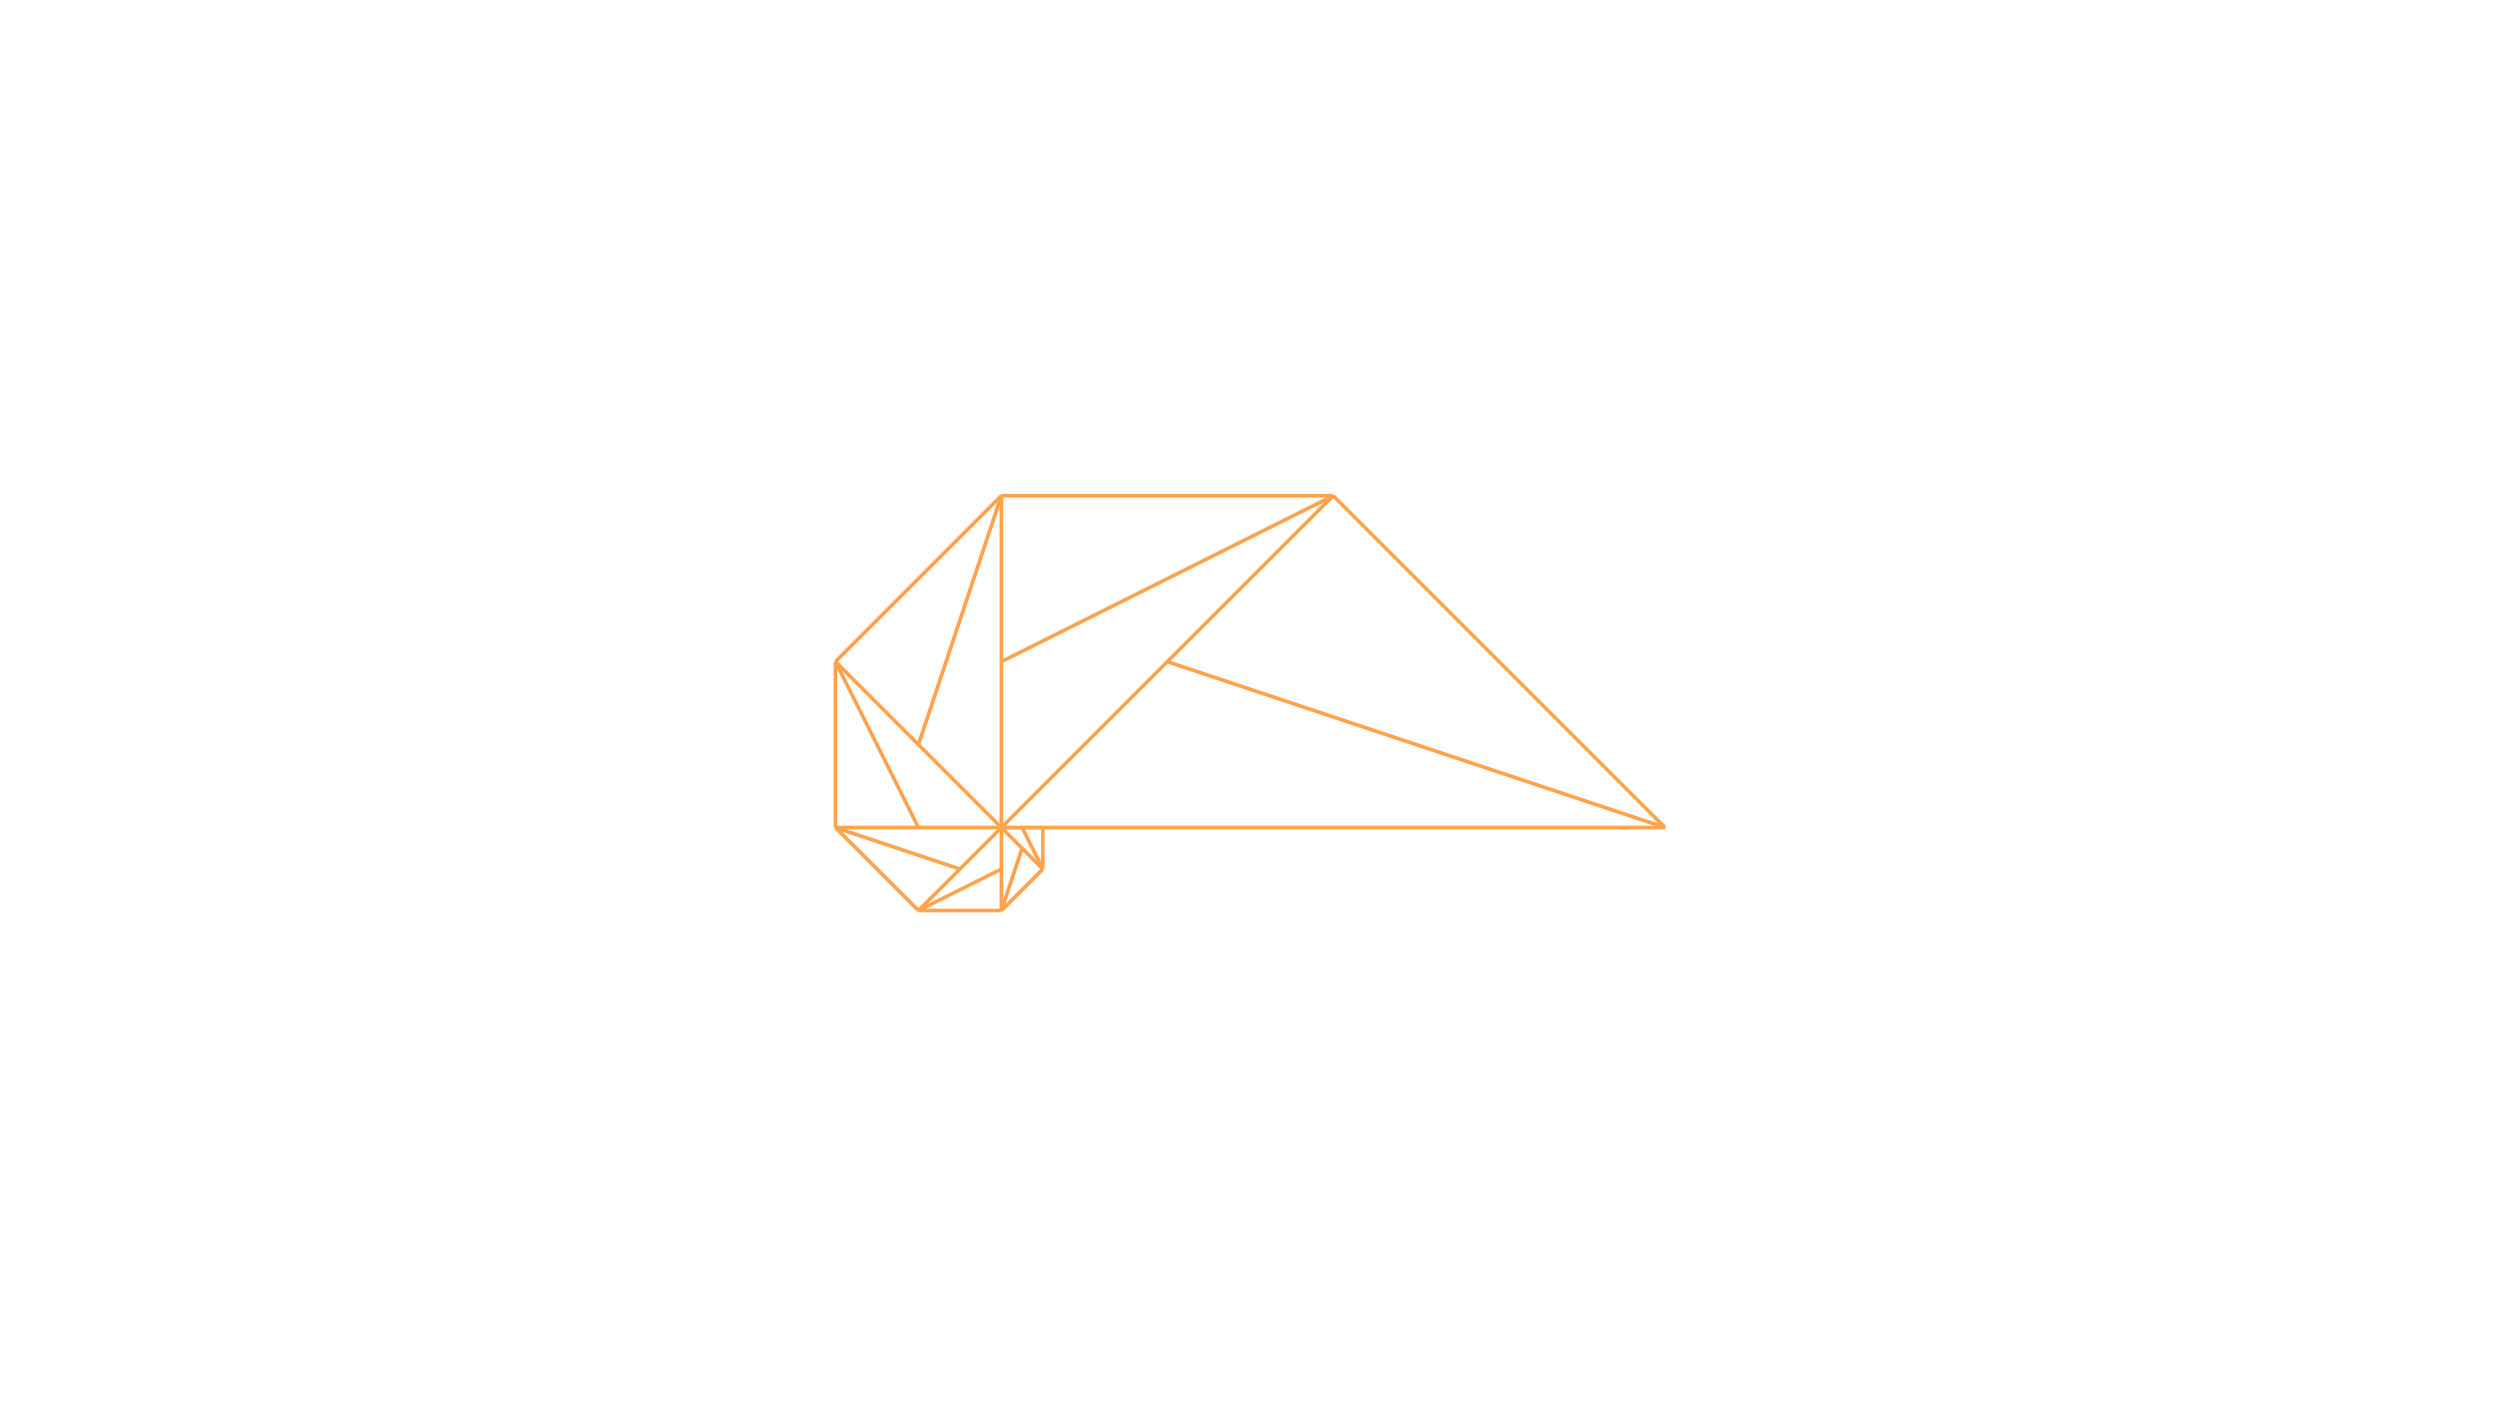
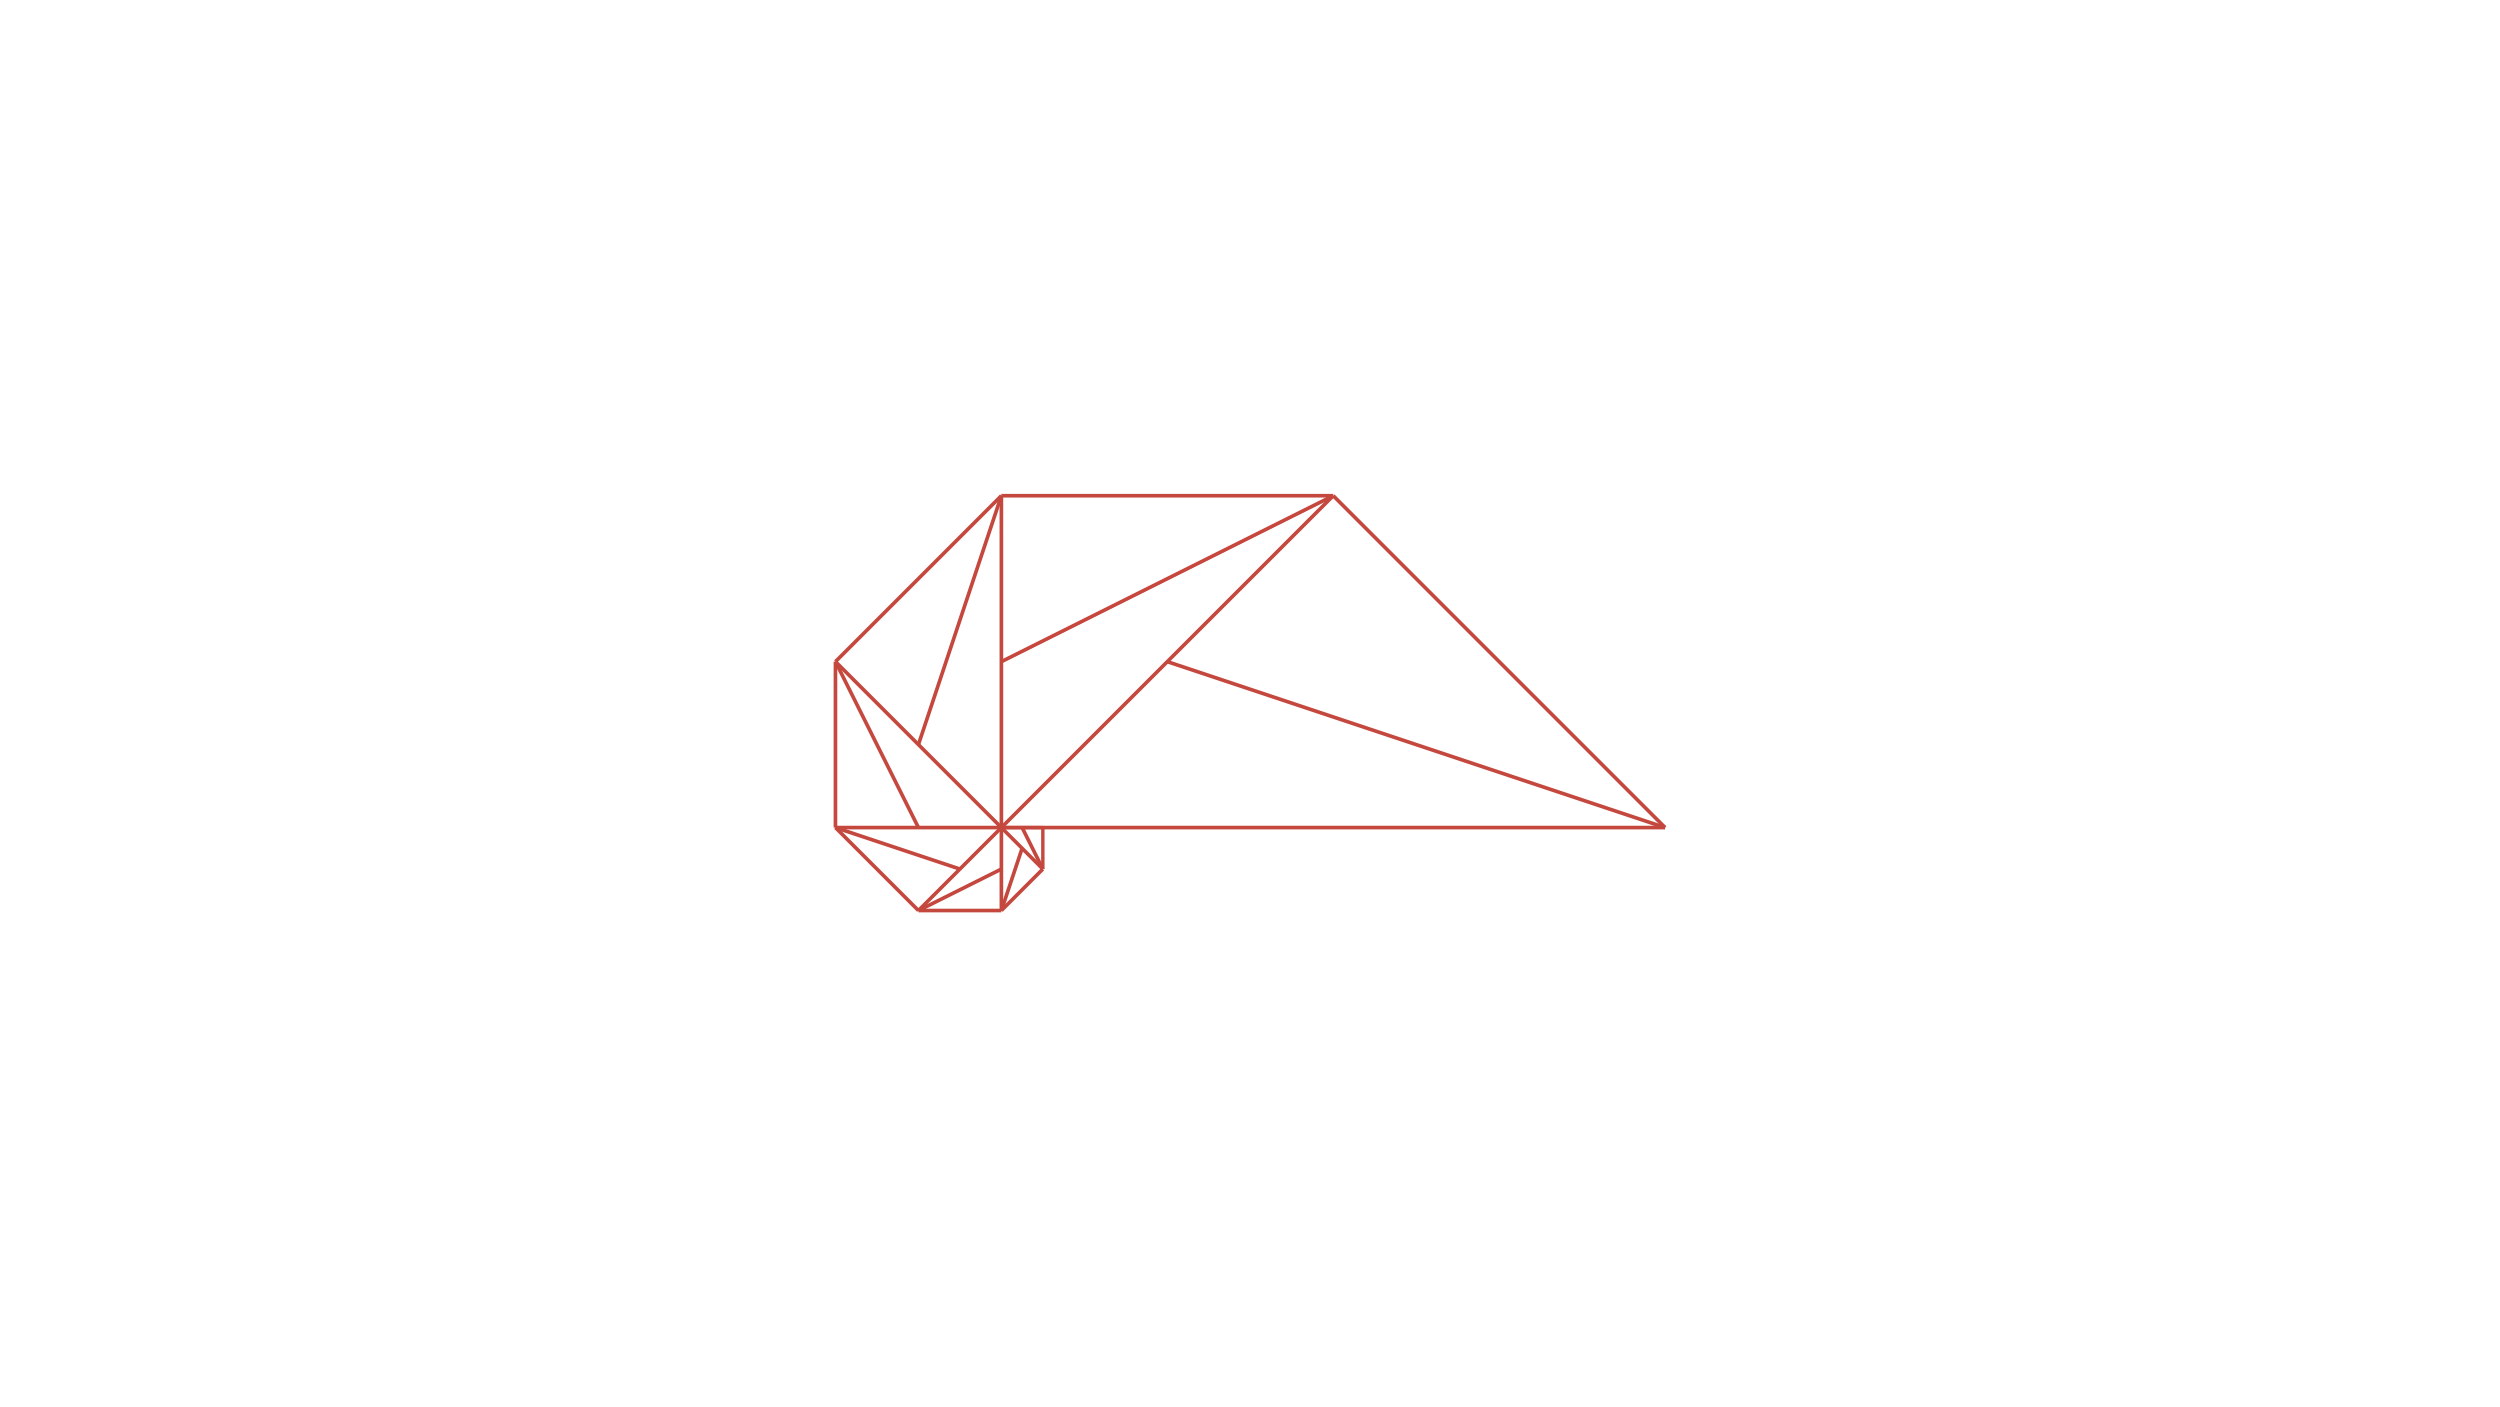
<svg xmlns="http://www.w3.org/2000/svg" width="3840" height="2160" viewBox="0 0 1016 571.5" version="1.1" id="svg8">
  <defs id="defs2" />
  <g id="layer1">
-     <g id="g245" transform="matrix(5.619266,0,0,5.619266,-1682.456,-566.4966)">
-       <path style="fill:none;stroke:#fea34b;stroke-width:0.244px;stroke-linecap:butt;stroke-linejoin:miter;stroke-opacity:1" d="m 371.831,160.665 h 3" id="path1414" />
-       <path style="fill:none;stroke:#fea34b;stroke-width:0.246px;stroke-linecap:butt;stroke-linejoin:miter;stroke-opacity:1" d="m 374.83,160.665 v 3" id="path1416" />
-       <path style="fill:none;stroke:#fea34b;stroke-width:0.265px;stroke-linecap:butt;stroke-linejoin:miter;stroke-opacity:1" d="m 371.831,160.665 2.999,3" id="path1418" />
-       <path style="fill:none;stroke:#fea34b;stroke-width:0.265px;stroke-linecap:butt;stroke-linejoin:miter;stroke-opacity:1" d="m 374.83,163.665 -2.999,3" id="path1420" />
-       <path style="fill:none;stroke:#fea34b;stroke-width:0.265px;stroke-linecap:butt;stroke-linejoin:miter;stroke-opacity:1" d="m 371.831,166.665 v -6" id="path1422" />
-       <path style="fill:none;stroke:#fea34b;stroke-width:0.265px;stroke-linecap:butt;stroke-linejoin:miter;stroke-opacity:1" d="m 371.831,166.665 h -6" id="path1424" />
-       <path style="fill:none;stroke:#fea34b;stroke-width:0.265px;stroke-linecap:butt;stroke-linejoin:miter;stroke-opacity:1" d="m 365.831,166.665 6,-6" id="path1426" />
-       <path style="fill:none;stroke:#fea34b;stroke-width:0.265px;stroke-linecap:butt;stroke-linejoin:miter;stroke-opacity:1" d="m 365.831,166.665 -6,-6" id="path1428" />
-       <path style="fill:none;stroke:#fea34b;stroke-width:0.265px;stroke-linecap:butt;stroke-linejoin:miter;stroke-opacity:1" d="m 359.831,160.665 h 12" id="path1430" />
-       <path style="fill:none;stroke:#fea34b;stroke-width:0.265px;stroke-linecap:butt;stroke-linejoin:miter;stroke-opacity:1" d="M 359.831,160.665 V 148.665" id="path1432" />
-       <path style="fill:none;stroke:#fea34b;stroke-width:0.265px;stroke-linecap:butt;stroke-linejoin:miter;stroke-opacity:1" d="m 359.831,148.665 12,12" id="path1434" />
-       <path style="fill:none;stroke:#fea34b;stroke-width:0.265px;stroke-linecap:butt;stroke-linejoin:miter;stroke-opacity:1" d="m 371.831,136.665 -12,12" id="path1436" />
-       <path style="fill:none;stroke:#fea34b;stroke-width:0.265px;stroke-linecap:butt;stroke-linejoin:miter;stroke-opacity:1" d="m 371.831,136.665 v 24" id="path1438" />
-       <path style="fill:none;stroke:#fea34b;stroke-width:0.265px;stroke-linecap:butt;stroke-linejoin:miter;stroke-opacity:1" d="M 395.831,136.665 H 371.831" id="path1440" />
-       <path style="fill:none;stroke:#fea34b;stroke-width:0.265px;stroke-linecap:butt;stroke-linejoin:miter;stroke-opacity:1" d="m 395.831,136.665 -24,24" id="path1442" />
-       <path style="fill:none;stroke:#fea34b;stroke-width:0.265px;stroke-linecap:butt;stroke-linejoin:miter;stroke-opacity:1" d="M 419.831,160.665 395.831,136.665" id="path1444" />
-       <path style="fill:none;stroke:#fea34b;stroke-width:0.265px;stroke-linecap:butt;stroke-linejoin:miter;stroke-opacity:1" d="m 419.831,160.665 -48,-1e-5" id="path1446" />
-       <path style="fill:none;stroke:#fea34b;stroke-width:0.265px;stroke-linecap:butt;stroke-linejoin:miter;stroke-opacity:1" d="m 383.831,148.665 36,12" id="path1458" />
-       <path style="fill:none;stroke:#fea34b;stroke-width:0.265px;stroke-linecap:butt;stroke-linejoin:miter;stroke-opacity:1" d="m 395.831,136.665 -24,12" id="path1460" />
-       <path style="fill:none;stroke:#fea34b;stroke-width:0.265px;stroke-linecap:butt;stroke-linejoin:miter;stroke-opacity:1" d="m 359.831,148.665 6,12" id="path1462" />
-       <path style="fill:none;stroke:#fea34b;stroke-width:0.265px;stroke-linecap:butt;stroke-linejoin:miter;stroke-opacity:1" d="m 359.831,160.665 9,3" id="path1464" />
-       <path style="fill:none;stroke:#fea34b;stroke-width:0.265px;stroke-linecap:butt;stroke-linejoin:miter;stroke-opacity:1" d="m 365.831,166.665 6,-3" id="path1466" />
-       <path style="fill:none;stroke:#fea34b;stroke-width:0.265px;stroke-linecap:butt;stroke-linejoin:miter;stroke-opacity:1" d="m 371.831,166.665 1.499,-4.5" id="path1468" />
-       <path style="fill:none;stroke:#fea34b;stroke-width:0.265px;stroke-linecap:butt;stroke-linejoin:miter;stroke-opacity:1" d="m 374.83,163.665 -1.499,-3" id="path1470" />
-       <path style="fill:none;stroke:#fea34b;stroke-width:0.265px;stroke-linecap:butt;stroke-linejoin:miter;stroke-opacity:1" d="m 371.831,136.665 -6,18" id="path1472" />
+     <g id="g997">
+       <path style="fill:none;stroke:#c5483f;stroke-width:1.369px;stroke-linecap:butt;stroke-linejoin:miter;stroke-opacity:1" d="m 406.962,336.324 h 16.858" id="path1414" />
+       <path style="fill:none;stroke:#c5483f;stroke-width:1.384px;stroke-linecap:butt;stroke-linejoin:miter;stroke-opacity:1" d="m 423.813,336.324 v 16.858" id="path1416" />
+       <path style="fill:none;stroke:#c5483f;stroke-width:1.487px;stroke-linecap:butt;stroke-linejoin:miter;stroke-opacity:1" d="m 406.962,336.324 16.851,16.858" id="path1418" />
+       <path style="fill:none;stroke:#c5483f;stroke-width:1.487px;stroke-linecap:butt;stroke-linejoin:miter;stroke-opacity:1" d="m 423.813,353.181 -16.851,16.858" id="path1420" />
+       <path style="fill:none;stroke:#c5483f;stroke-width:1.487px;stroke-linecap:butt;stroke-linejoin:miter;stroke-opacity:1" d="m 406.962,370.039 v -33.716" id="path1422" />
+       <path style="fill:none;stroke:#c5483f;stroke-width:1.487px;stroke-linecap:butt;stroke-linejoin:miter;stroke-opacity:1" d="m 406.962,370.039 h -33.716" id="path1424" />
+       <path style="fill:none;stroke:#c5483f;stroke-width:1.487px;stroke-linecap:butt;stroke-linejoin:miter;stroke-opacity:1" d="m 373.246,370.039 33.716,-33.716" id="path1426" />
+       <path style="fill:none;stroke:#c5483f;stroke-width:1.487px;stroke-linecap:butt;stroke-linejoin:miter;stroke-opacity:1" d="m 373.246,370.039 -33.716,-33.716" id="path1428" />
+       <path style="fill:none;stroke:#c5483f;stroke-width:1.487px;stroke-linecap:butt;stroke-linejoin:miter;stroke-opacity:1" d="m 339.53,336.324 h 67.431" id="path1430" />
+       <path style="fill:none;stroke:#c5483f;stroke-width:1.487px;stroke-linecap:butt;stroke-linejoin:miter;stroke-opacity:1" d="M 339.53,336.324 V 268.892" id="path1432" />
+       <path style="fill:none;stroke:#c5483f;stroke-width:1.487px;stroke-linecap:butt;stroke-linejoin:miter;stroke-opacity:1" d="m 339.53,268.892 67.431,67.431" id="path1434" />
+       <path style="fill:none;stroke:#c5483f;stroke-width:1.487px;stroke-linecap:butt;stroke-linejoin:miter;stroke-opacity:1" d="m 406.962,201.461 -67.431,67.431" id="path1436" />
+       <path style="fill:none;stroke:#c5483f;stroke-width:1.487px;stroke-linecap:butt;stroke-linejoin:miter;stroke-opacity:1" d="M 406.962,201.461 V 336.324" id="path1438" />
+       <path style="fill:none;stroke:#c5483f;stroke-width:1.487px;stroke-linecap:butt;stroke-linejoin:miter;stroke-opacity:1" d="M 541.825,201.461 H 406.962" id="path1440" />
+       <path style="fill:none;stroke:#c5483f;stroke-width:1.487px;stroke-linecap:butt;stroke-linejoin:miter;stroke-opacity:1" d="M 541.825,201.461 406.962,336.324" id="path1442" />
+       <path style="fill:none;stroke:#c5483f;stroke-width:1.487px;stroke-linecap:butt;stroke-linejoin:miter;stroke-opacity:1" d="M 676.687,336.324 541.825,201.461" id="path1444" />
+       <path style="fill:none;stroke:#c5483f;stroke-width:1.487px;stroke-linecap:butt;stroke-linejoin:miter;stroke-opacity:1" d="m 676.687,336.324 -269.726,-5e-5" id="path1446" />
+       <path style="fill:none;stroke:#c5483f;stroke-width:1.487px;stroke-linecap:butt;stroke-linejoin:miter;stroke-opacity:1" d="m 474.393,268.892 202.294,67.431" id="path1458" />
+       <path style="fill:none;stroke:#c5483f;stroke-width:1.487px;stroke-linecap:butt;stroke-linejoin:miter;stroke-opacity:1" d="M 541.825,201.461 406.962,268.892" id="path1460" />
+       <path style="fill:none;stroke:#c5483f;stroke-width:1.487px;stroke-linecap:butt;stroke-linejoin:miter;stroke-opacity:1" d="m 339.53,268.892 33.716,67.431" id="path1462" />
+       <path style="fill:none;stroke:#c5483f;stroke-width:1.487px;stroke-linecap:butt;stroke-linejoin:miter;stroke-opacity:1" d="m 339.53,336.324 50.573,16.858" id="path1464" />
+       <path style="fill:none;stroke:#c5483f;stroke-width:1.487px;stroke-linecap:butt;stroke-linejoin:miter;stroke-opacity:1" d="m 373.246,370.039 33.716,-16.858" id="path1466" />
+       <path style="fill:none;stroke:#c5483f;stroke-width:1.487px;stroke-linecap:butt;stroke-linejoin:miter;stroke-opacity:1" d="m 406.962,370.039 8.426,-25.287" id="path1468" />
+       <path style="fill:none;stroke:#c5483f;stroke-width:1.487px;stroke-linecap:butt;stroke-linejoin:miter;stroke-opacity:1" d="m 423.813,353.181 -8.422,-16.858" id="path1470" />
+       <path style="fill:none;stroke:#c5483f;stroke-width:1.487px;stroke-linecap:butt;stroke-linejoin:miter;stroke-opacity:1" d="M 406.962,201.461 373.246,302.608" id="path1472" />
    </g>
  </g>
</svg>
